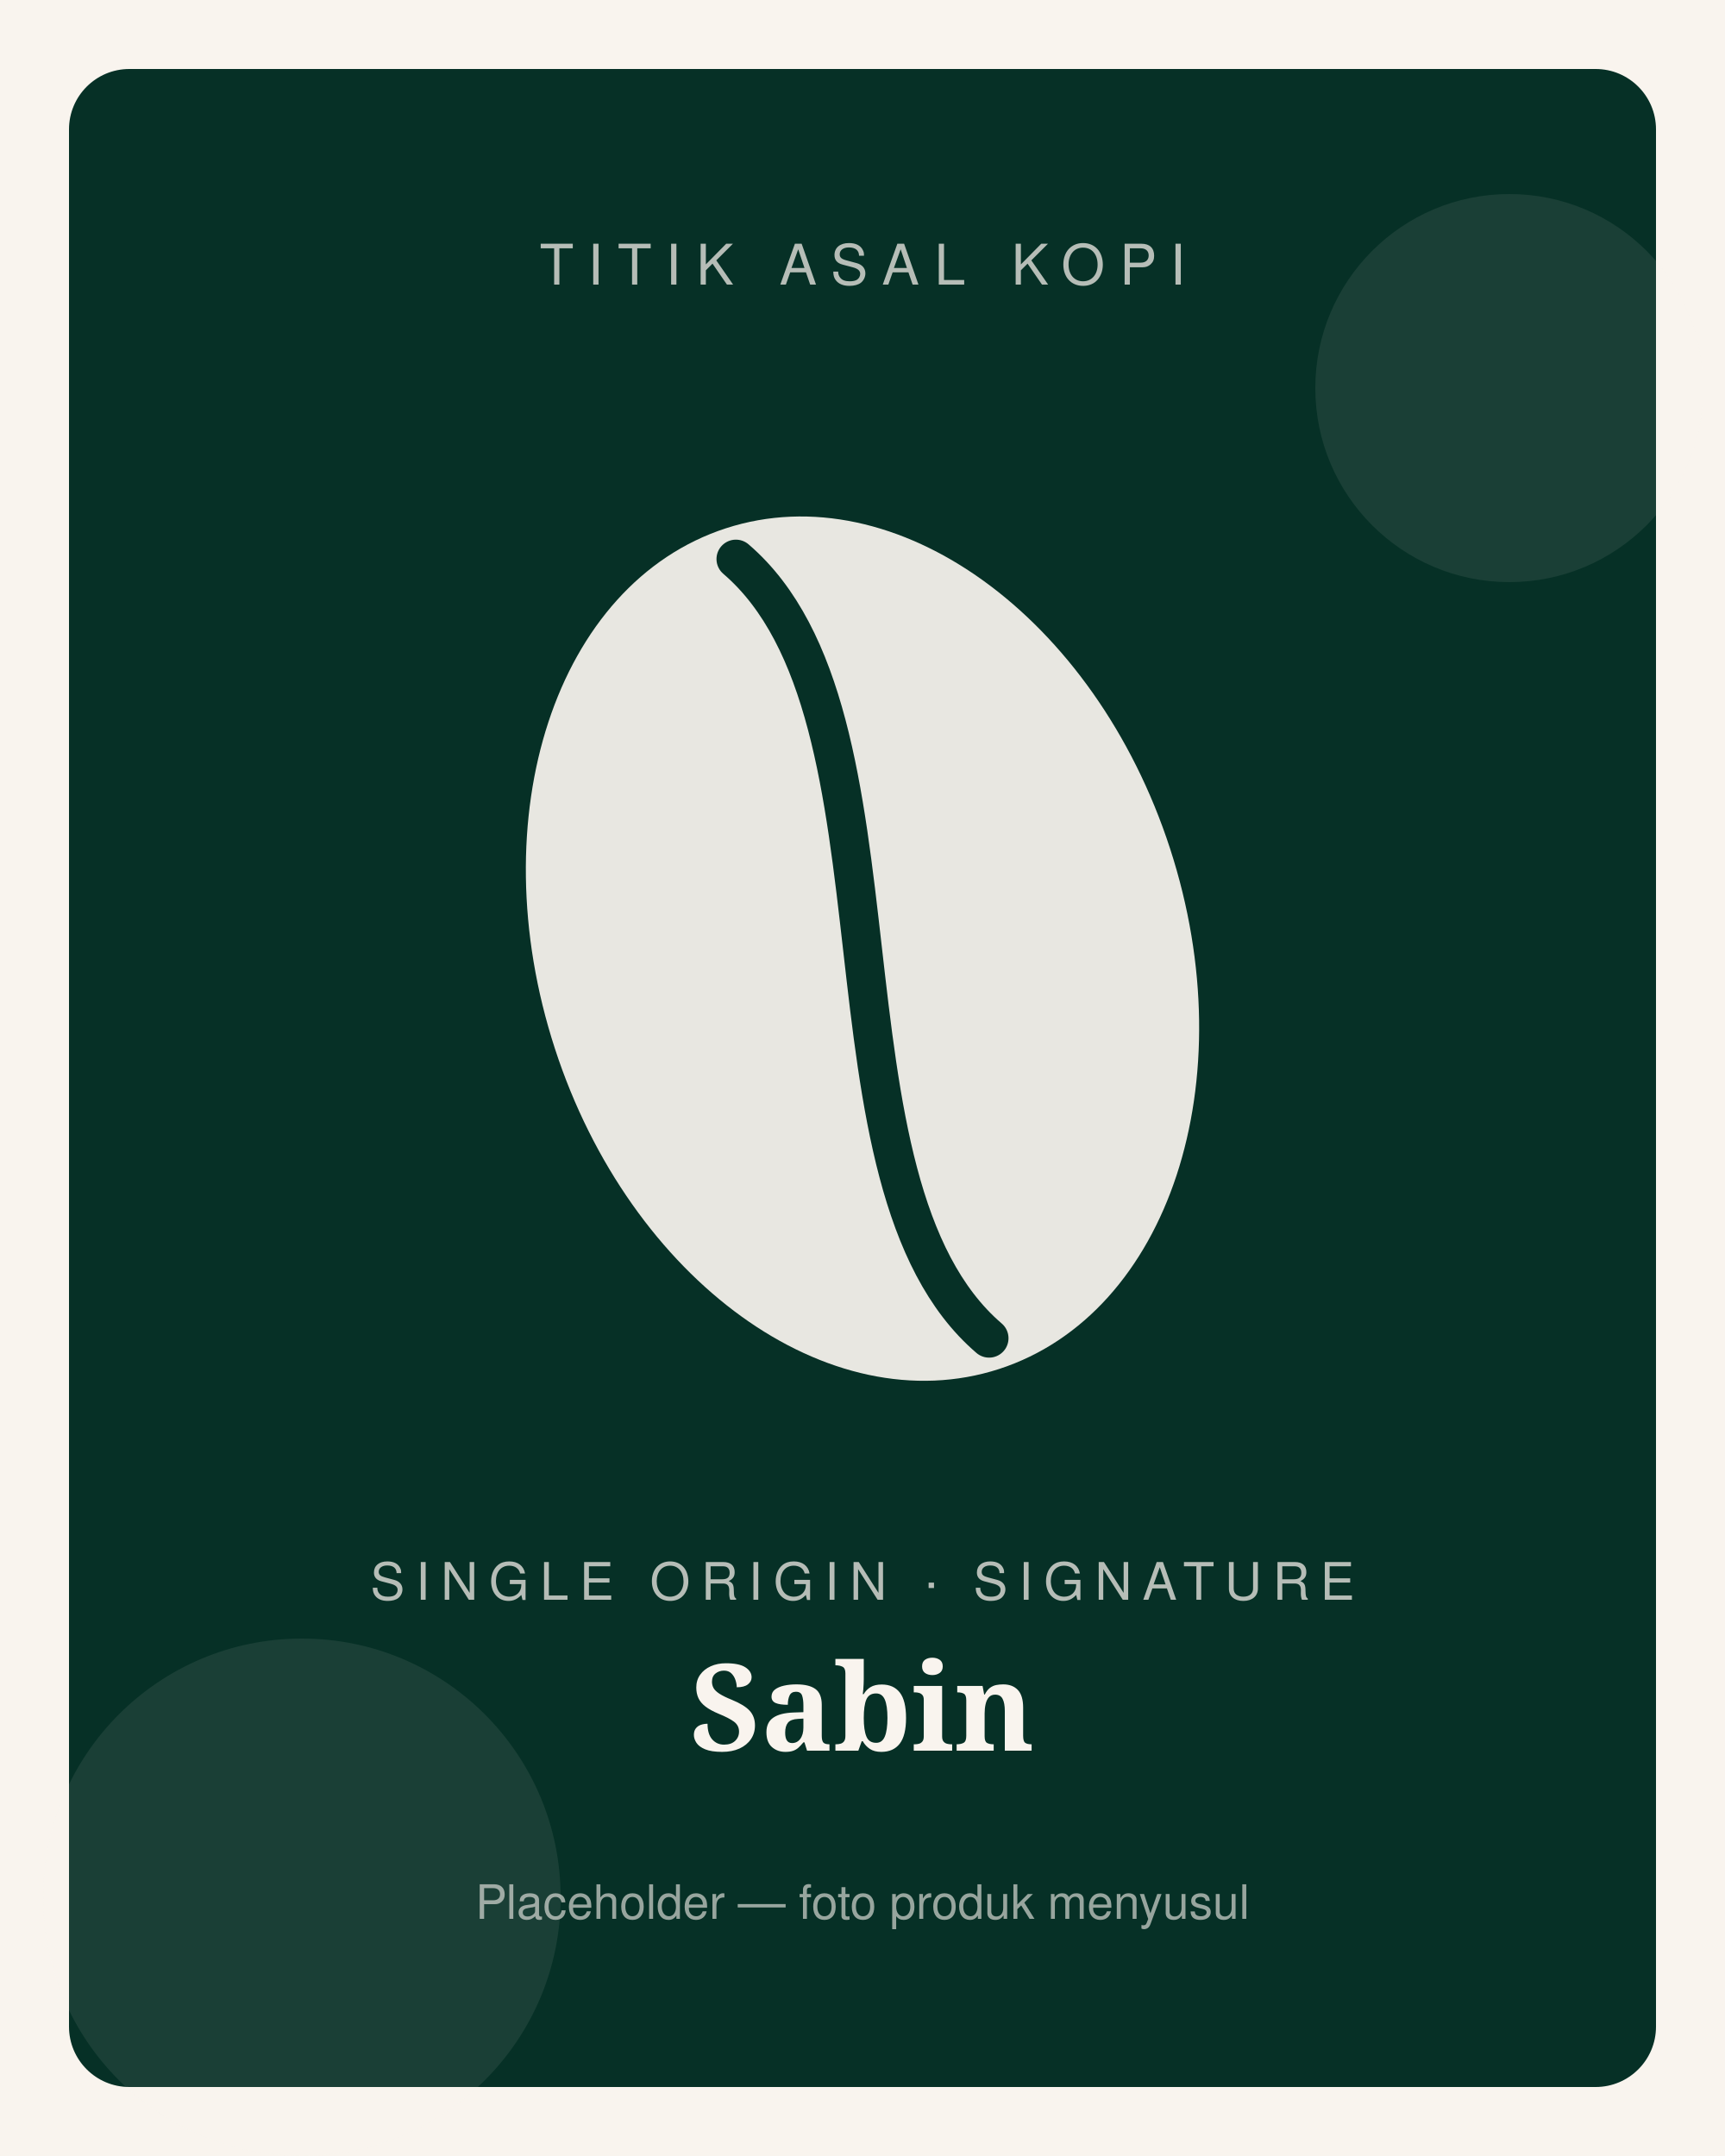
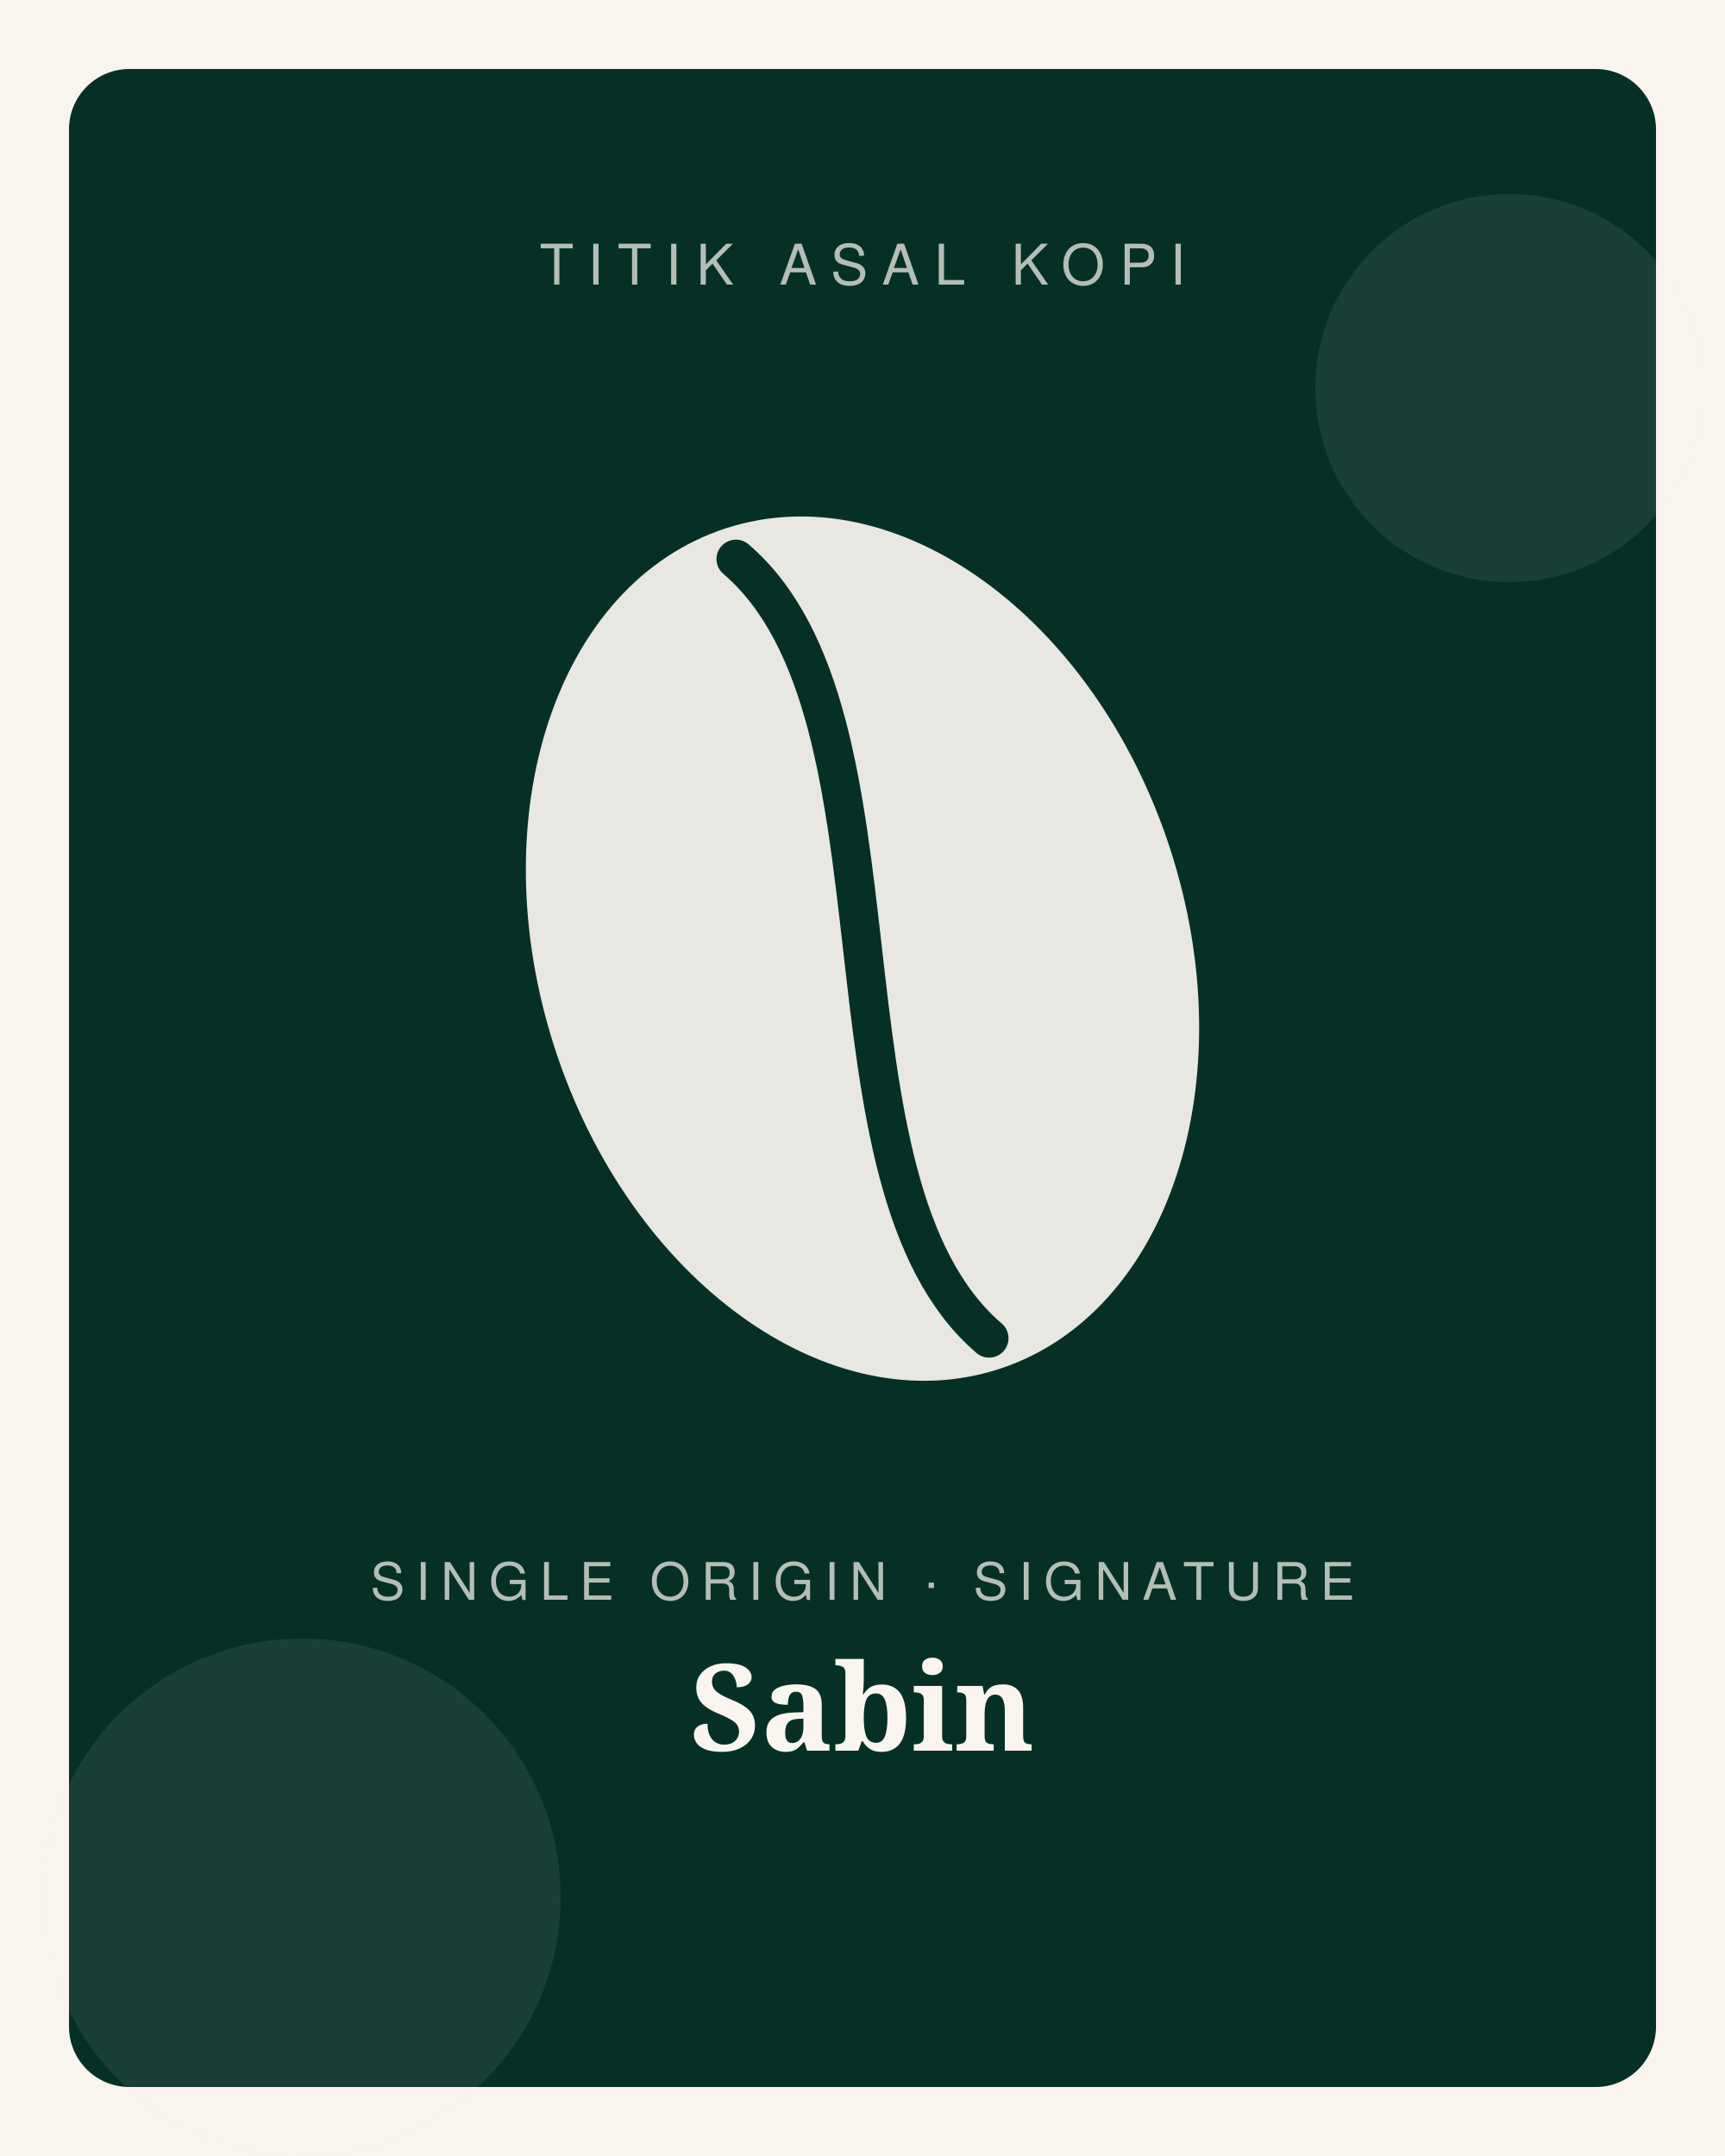
<svg xmlns="http://www.w3.org/2000/svg" viewBox="0 0 800 1000" width="800" height="1000" role="img" aria-label="Placeholder produk Sabin">
  <rect width="800" height="1000" fill="#F9F4EE" />
  <rect x="32" y="32" width="736" height="936" rx="28" fill="#063026" />
  <g fill="#F9F4EE" opacity="0.08">
    <circle cx="140" cy="880" r="120" />
    <circle cx="700" cy="180" r="90" />
  </g>
  <text x="400" y="132" text-anchor="middle" fill="#F9F4EE" opacity="0.72" font-family="Barlow Condensed, Arial Narrow, Helvetica, sans-serif" font-size="26" letter-spacing="7">TITIK ASAL KOPI</text>
  <g transform="translate(400 440) rotate(-18)">
    <ellipse rx="150" ry="205" fill="#F9F4EE" opacity="0.93" />
    <path d="M0 -190 C58 -95 -58 95 0 190" fill="none" stroke="#063026" stroke-width="18" stroke-linecap="round" />
  </g>
  <text x="400" y="742" text-anchor="middle" fill="#F9F4EE" opacity="0.72" font-family="Barlow Condensed, Arial Narrow, Helvetica, sans-serif" font-size="24" letter-spacing="5">SINGLE ORIGIN · SIGNATURE</text>
  <text x="400" y="812" text-anchor="middle" fill="#F9F4EE" font-family="Fraunces, Georgia, serif" font-size="56" font-weight="600">Sabin</text>
-   <text x="400" y="890" text-anchor="middle" fill="#F9F4EE" opacity="0.6" font-family="Plus Jakarta Sans, Helvetica, Arial, sans-serif" font-size="22">Placeholder — foto produk menyusul</text>
</svg>
